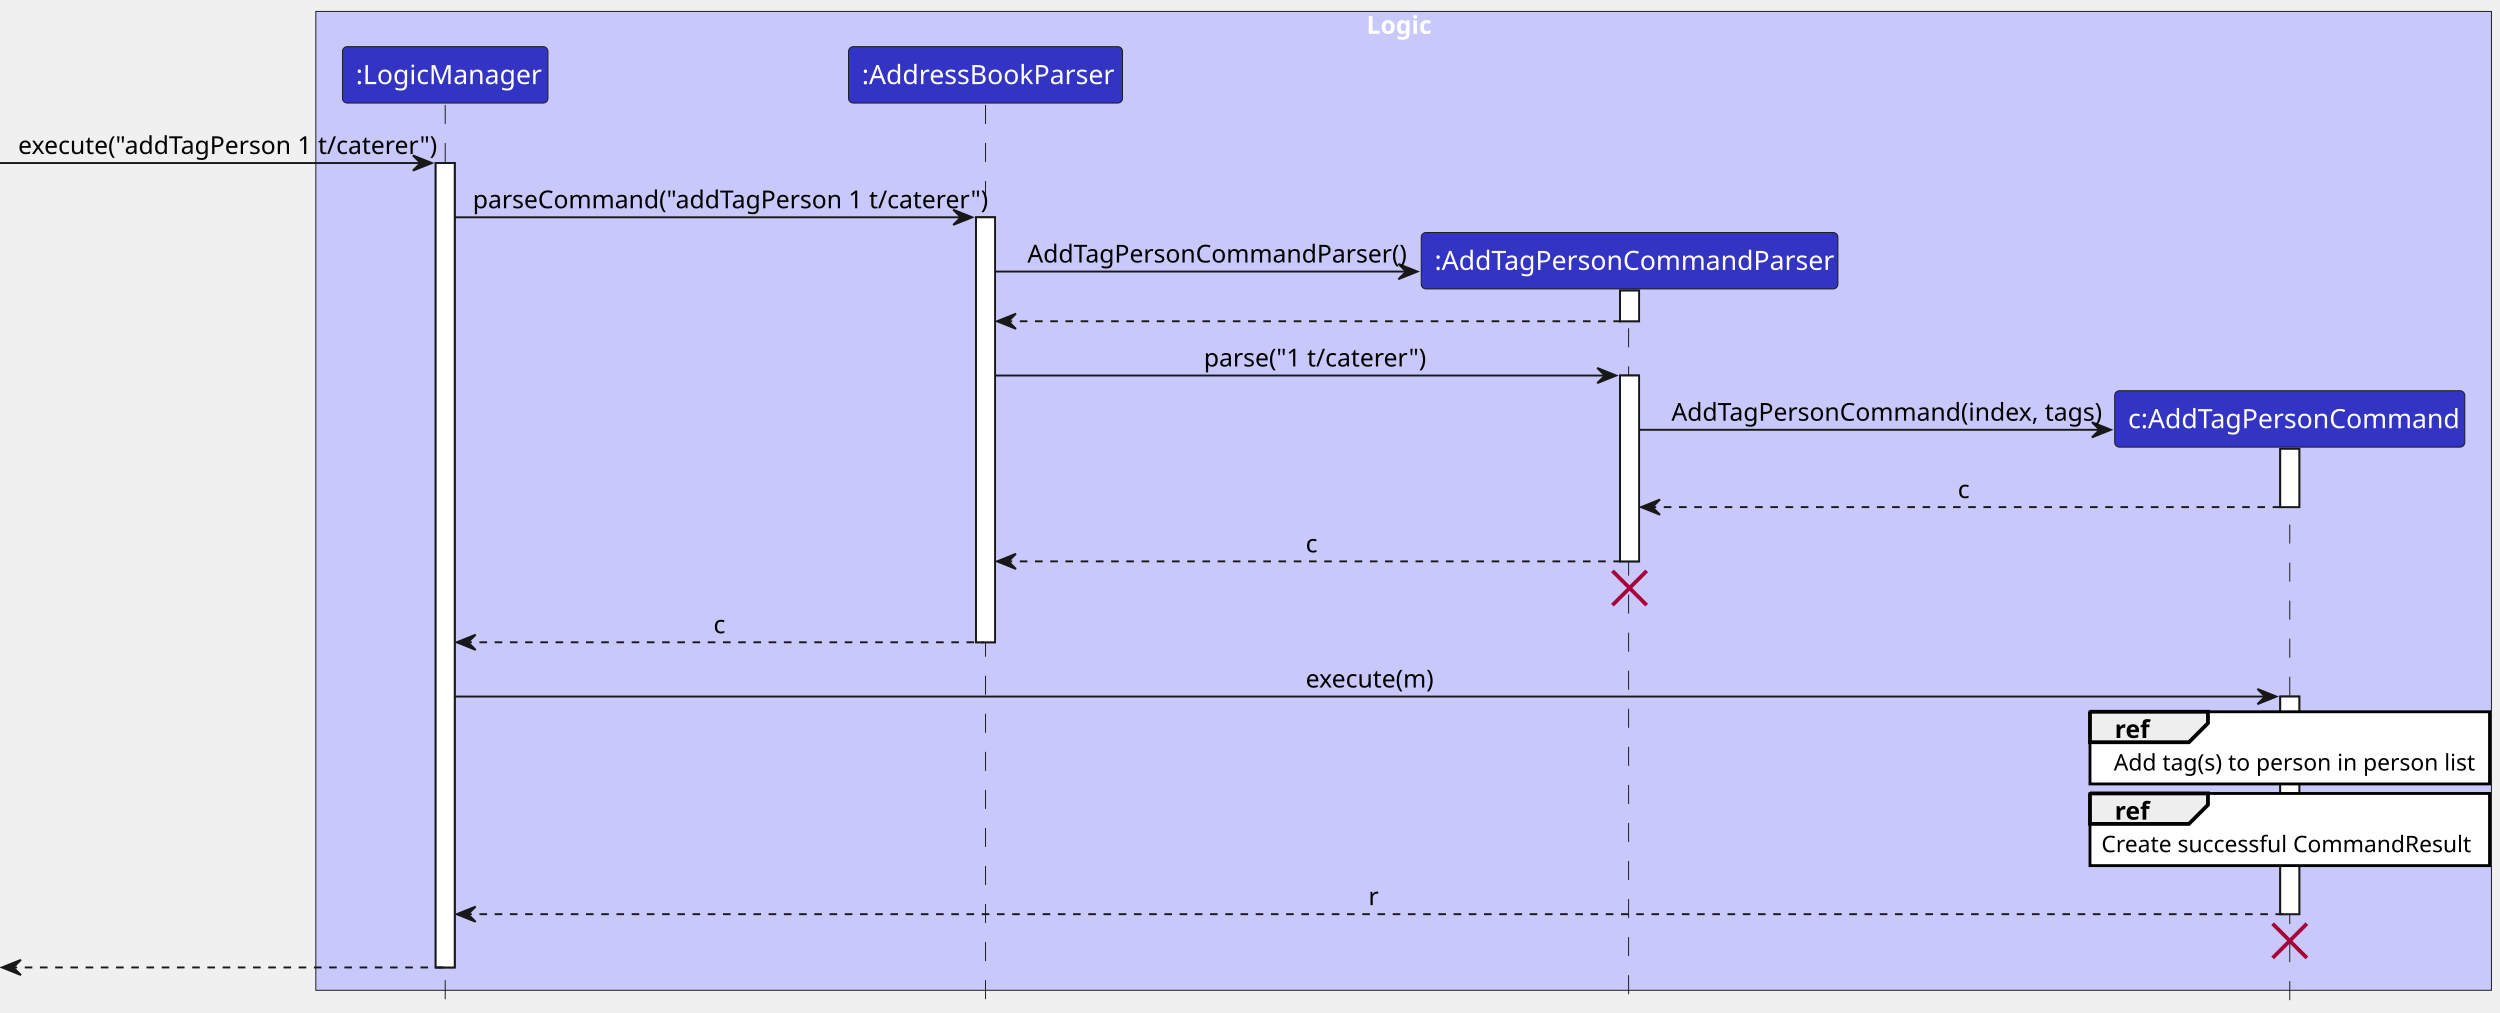
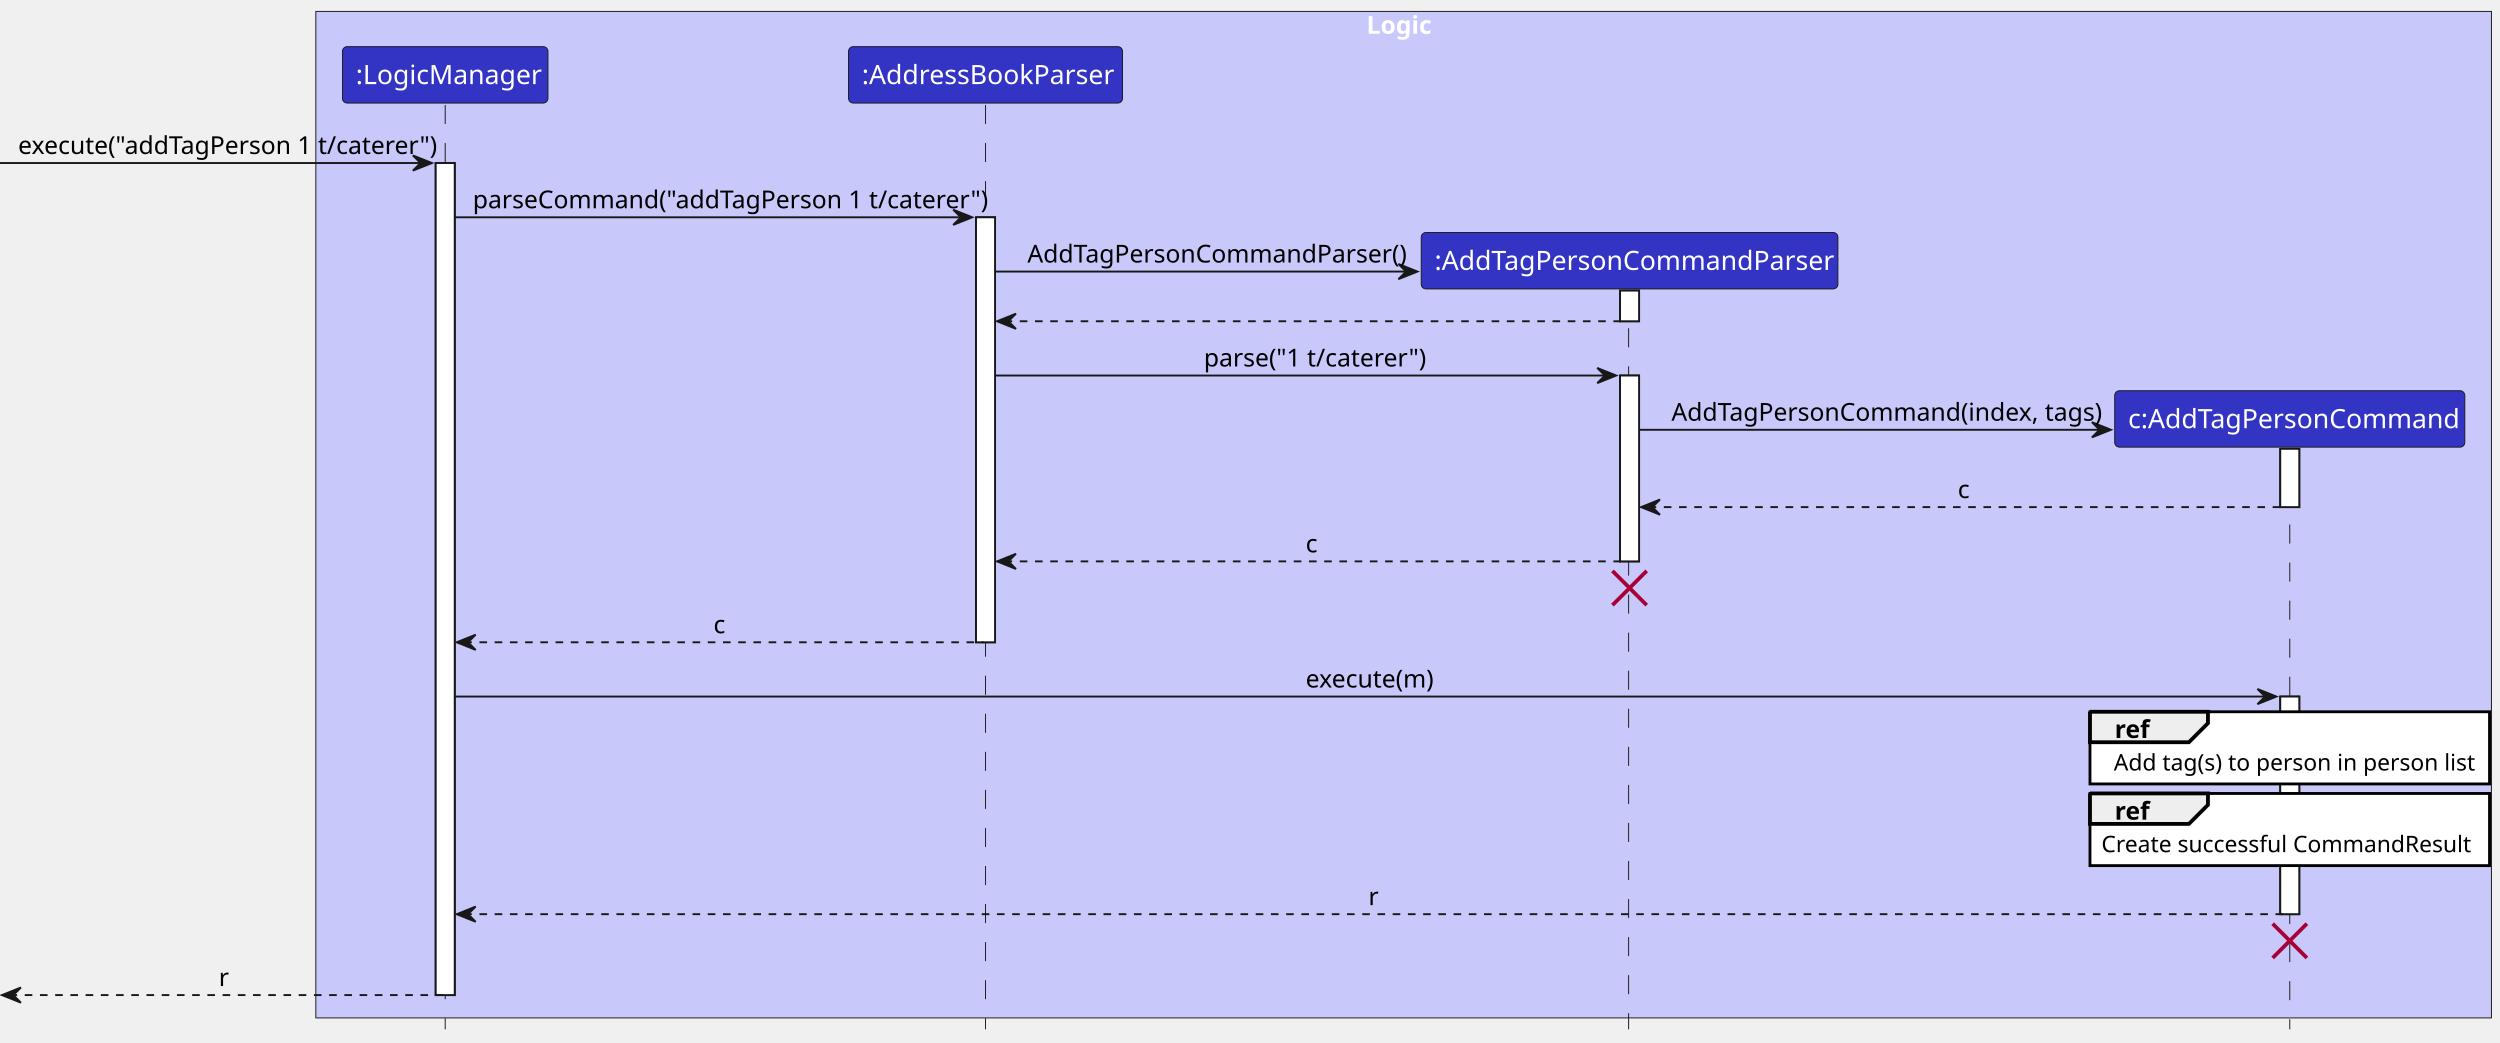
- <svg xmlns="http://www.w3.org/2000/svg" contentStyleType="text/css" height="266.5px" preserveAspectRatio="none" style="width:657px;height:266px;background:#FFFFFF;" version="1.1" viewBox="0 0 657 266" width="657.5px" zoomAndPan="magnify">
+ <svg xmlns="http://www.w3.org/2000/svg" contentStyleType="text/css" height="274px" preserveAspectRatio="none" style="width:657px;height:274px;background:#FFFFFF;" version="1.1" viewBox="0 0 657 274" width="657.5px" zoomAndPan="magnify">
  <defs />
  <g>
-     <rect fill="#C8C8FA" height="257.246" style="stroke:#181818;stroke-width:0.25;" width="571.75" x="83" y="3" />
+     <rect fill="#C8C8FA" height="264.508" style="stroke:#181818;stroke-width:0.25;" width="571.75" x="83" y="3" />
    <text fill="#FFFFFF" font-family="sans-serif" font-size="6.5" font-weight="bold" lengthAdjust="spacing" textLength="17.5" x="359.125" y="8.884">Logic</text>
-     <rect fill="#FFFFFF" height="211.402" style="stroke:#181818;stroke-width:0.5;" width="5" x="114.5" y="42.844" />
+     <rect fill="#FFFFFF" height="218.664" style="stroke:#181818;stroke-width:0.5;" width="5" x="114.5" y="42.844" />
    <rect fill="#FFFFFF" height="111.688" style="stroke:#181818;stroke-width:0.5;" width="5" x="256.5" y="57.105" />
    <rect fill="#FFFFFF" height="8.059" style="stroke:#181818;stroke-width:0.5;" width="5" x="425.75" y="76.367" />
    <rect fill="#FFFFFF" height="48.844" style="stroke:#181818;stroke-width:0.5;" width="5" x="425.75" y="98.688" />
    <rect fill="#FFFFFF" height="15.32" style="stroke:#181818;stroke-width:0.5;" width="5" x="599.25" y="117.949" />
    <rect fill="#FFFFFF" height="57.191" style="stroke:#181818;stroke-width:0.5;" width="5" x="599.25" y="183.055" />
-     <line style="stroke:#181818;stroke-width:0.25;stroke-dasharray:5.0,5.0;" x1="117" x2="117" y1="27.582" y2="263.246" />
-     <line style="stroke:#181818;stroke-width:0.25;stroke-dasharray:5.0,5.0;" x1="259" x2="259" y1="27.582" y2="263.246" />
-     <line style="stroke:#181818;stroke-width:0.25;stroke-dasharray:5.0,5.0;" x1="428" x2="428" y1="76.266" y2="263.246" />
-     <line style="stroke:#181818;stroke-width:0.25;stroke-dasharray:5.0,5.0;" x1="601.75" x2="601.75" y1="117.848" y2="263.246" />
+     <line style="stroke:#181818;stroke-width:0.25;stroke-dasharray:5.0,5.0;" x1="117" x2="117" y1="27.582" y2="270.508" />
+     <line style="stroke:#181818;stroke-width:0.25;stroke-dasharray:5.0,5.0;" x1="259" x2="259" y1="27.582" y2="270.508" />
+     <line style="stroke:#181818;stroke-width:0.25;stroke-dasharray:5.0,5.0;" x1="428" x2="428" y1="76.266" y2="270.508" />
+     <line style="stroke:#181818;stroke-width:0.25;stroke-dasharray:5.0,5.0;" x1="601.75" x2="601.75" y1="117.848" y2="270.508" />
    <rect fill="#3333C4" height="14.82" rx="1.25" ry="1.25" style="stroke:#181818;stroke-width:0.25;" width="54" x="90" y="12.262" />
    <text fill="#FFFFFF" font-family="sans-serif" font-size="7" lengthAdjust="spacing" textLength="47" x="93.5" y="22.099">:LogicManager</text>
    <rect fill="#3333C4" height="14.82" rx="1.25" ry="1.25" style="stroke:#181818;stroke-width:0.25;" width="72" x="223" y="12.262" />
    <text fill="#FFFFFF" font-family="sans-serif" font-size="7" lengthAdjust="spacing" textLength="65" x="226.5" y="22.099">:AddressBookParser</text>
-     <rect fill="#FFFFFF" height="211.402" style="stroke:#181818;stroke-width:0.5;" width="5" x="114.5" y="42.844" />
+     <rect fill="#FFFFFF" height="218.664" style="stroke:#181818;stroke-width:0.5;" width="5" x="114.5" y="42.844" />
    <rect fill="#FFFFFF" height="111.688" style="stroke:#181818;stroke-width:0.5;" width="5" x="256.5" y="57.105" />
    <rect fill="#FFFFFF" height="8.059" style="stroke:#181818;stroke-width:0.5;" width="5" x="425.75" y="76.367" />
    <rect fill="#FFFFFF" height="48.844" style="stroke:#181818;stroke-width:0.5;" width="5" x="425.75" y="98.688" />
    <rect fill="#FFFFFF" height="15.32" style="stroke:#181818;stroke-width:0.5;" width="5" x="599.25" y="117.949" />
    <rect fill="#FFFFFF" height="57.191" style="stroke:#181818;stroke-width:0.5;" width="5" x="599.25" y="183.055" />
    <polygon fill="#181818" points="108.5,40.844,113.5,42.844,108.5,44.844,110.5,42.844" style="stroke:#181818;stroke-width:0.5;" />
    <line style="stroke:#181818;stroke-width:0.5;" x1="0" x2="111.5" y1="42.844" y2="42.844" />
    <text fill="#000000" font-family="sans-serif" font-size="6.5" lengthAdjust="spacing" textLength="105" x="4.75" y="40.466">execute("addTagPerson 1 t/caterer")</text>
    <polygon fill="#181818" points="250.5,55.105,255.5,57.105,250.5,59.105,252.5,57.105" style="stroke:#181818;stroke-width:0.5;" />
    <line style="stroke:#181818;stroke-width:0.5;" x1="119.5" x2="253.5" y1="57.105" y2="57.105" />
    <text fill="#000000" font-family="sans-serif" font-size="6.5" lengthAdjust="spacing" textLength="127.5" x="124.25" y="54.728">parseCommand("addTagPerson 1 t/caterer")</text>
    <polygon fill="#181818" points="367.5,69.367,372.5,71.367,367.5,73.367,369.5,71.367" style="stroke:#181818;stroke-width:0.5;" />
    <line style="stroke:#181818;stroke-width:0.5;" x1="261.5" x2="370.5" y1="71.367" y2="71.367" />
    <text fill="#000000" font-family="sans-serif" font-size="6.5" lengthAdjust="spacing" textLength="95" x="270" y="68.99">AddTagPersonCommandParser()</text>
    <rect fill="#3333C4" height="14.82" rx="1.25" ry="1.25" style="stroke:#181818;stroke-width:0.25;" width="109.5" x="373.5" y="61.105" />
    <text fill="#FFFFFF" font-family="sans-serif" font-size="7" lengthAdjust="spacing" textLength="102.5" x="377" y="70.942">:AddTagPersonCommandParser</text>
    <polygon fill="#181818" points="267,82.426,262,84.426,267,86.426,265,84.426" style="stroke:#181818;stroke-width:0.5;" />
    <line style="stroke:#181818;stroke-width:0.5;stroke-dasharray:2.0,2.0;" x1="264" x2="427.75" y1="84.426" y2="84.426" />
    <polygon fill="#181818" points="419.75,96.688,424.75,98.688,419.75,100.688,421.75,98.688" style="stroke:#181818;stroke-width:0.5;" />
    <line style="stroke:#181818;stroke-width:0.5;" x1="261.5" x2="422.75" y1="98.688" y2="98.688" />
    <text fill="#000000" font-family="sans-serif" font-size="6.5" lengthAdjust="spacing" textLength="54.5" x="316.375" y="96.31">parse("1 t/caterer")</text>
    <polygon fill="#181818" points="549.75,110.949,554.75,112.949,549.75,114.949,551.75,112.949" style="stroke:#181818;stroke-width:0.5;" />
    <line style="stroke:#181818;stroke-width:0.5;" x1="430.75" x2="552.75" y1="112.949" y2="112.949" />
    <text fill="#000000" font-family="sans-serif" font-size="6.5" lengthAdjust="spacing" textLength="108" x="439.25" y="110.572">AddTagPersonCommand(index, tags)</text>
    <rect fill="#3333C4" height="14.82" rx="1.25" ry="1.25" style="stroke:#181818;stroke-width:0.25;" width="92" x="555.75" y="102.688" />
    <text fill="#FFFFFF" font-family="sans-serif" font-size="7" lengthAdjust="spacing" textLength="85" x="559.25" y="112.524">c:AddTagPersonCommand</text>
    <polygon fill="#181818" points="436.25,131.269,431.25,133.269,436.25,135.269,434.25,133.269" style="stroke:#181818;stroke-width:0.5;" />
    <line style="stroke:#181818;stroke-width:0.5;stroke-dasharray:2.0,2.0;" x1="433.25" x2="601.25" y1="133.269" y2="133.269" />
    <text fill="#000000" font-family="sans-serif" font-size="6.5" lengthAdjust="spacing" textLength="3.5" x="514.5" y="130.892">c</text>
    <polygon fill="#181818" points="267,145.531,262,147.531,267,149.531,265,147.531" style="stroke:#181818;stroke-width:0.5;" />
    <line style="stroke:#181818;stroke-width:0.5;stroke-dasharray:2.0,2.0;" x1="264" x2="427.75" y1="147.531" y2="147.531" />
    <text fill="#000000" font-family="sans-serif" font-size="6.5" lengthAdjust="spacing" textLength="3.5" x="343.125" y="145.154">c</text>
    <line style="stroke:#A80036;stroke-width:1.0;" x1="423.75" x2="432.75" y1="150.031" y2="159.031" />
    <line style="stroke:#A80036;stroke-width:1.0;" x1="423.75" x2="432.75" y1="159.031" y2="150.031" />
    <polygon fill="#181818" points="125,166.793,120,168.793,125,170.793,123,168.793" style="stroke:#181818;stroke-width:0.5;" />
    <line style="stroke:#181818;stroke-width:0.5;stroke-dasharray:2.0,2.0;" x1="122" x2="258.5" y1="168.793" y2="168.793" />
    <text fill="#000000" font-family="sans-serif" font-size="6.5" lengthAdjust="spacing" textLength="3.5" x="187.5" y="166.416">c</text>
    <polygon fill="#181818" points="593.25,181.055,598.25,183.055,593.25,185.055,595.25,183.055" style="stroke:#181818;stroke-width:0.5;" />
    <line style="stroke:#181818;stroke-width:0.5;" x1="119.5" x2="596.25" y1="183.055" y2="183.055" />
    <text fill="#000000" font-family="sans-serif" font-size="6.5" lengthAdjust="spacing" textLength="32.5" x="343.125" y="180.677">execute(m)</text>
    <rect fill="#FFFFFF" height="18.965" style="stroke:#000000;stroke-width:0.75;" width="105" x="549.25" y="187.055" />
    <path d="M549.25,187.055 L580.25,187.055 L580.25,190.055 L575.25,195.055 L549.25,195.055 L549.25,187.055 " fill="#EEEEEE" style="stroke:#000000;stroke-width:1.0;" />
    <text fill="#000000" font-family="sans-serif" font-size="6.5" font-weight="bold" lengthAdjust="spacing" textLength="8.5" x="555.75" y="193.939">ref</text>
    <text fill="#000000" font-family="sans-serif" font-size="6" lengthAdjust="spacing" textLength="92.5" x="555.5" y="202.486">Add tag(s) to person in person list</text>
    <rect fill="#FFFFFF" height="18.965" style="stroke:#000000;stroke-width:0.75;" width="105" x="549.25" y="208.519" />
    <path d="M549.25,208.519 L580.25,208.519 L580.25,211.519 L575.25,216.519 L549.25,216.519 L549.25,208.519 " fill="#EEEEEE" style="stroke:#000000;stroke-width:1.0;" />
    <text fill="#000000" font-family="sans-serif" font-size="6.5" font-weight="bold" lengthAdjust="spacing" textLength="8.5" x="555.75" y="215.404">ref</text>
    <text fill="#000000" font-family="sans-serif" font-size="6" lengthAdjust="spacing" textLength="99" x="552.25" y="223.951">Create successful CommandResult</text>
    <polygon fill="#181818" points="125,238.246,120,240.246,125,242.246,123,240.246" style="stroke:#181818;stroke-width:0.5;" />
    <line style="stroke:#181818;stroke-width:0.5;stroke-dasharray:2.0,2.0;" x1="122" x2="601.25" y1="240.246" y2="240.246" />
    <text fill="#000000" font-family="sans-serif" font-size="6.5" lengthAdjust="spacing" textLength="2" x="359.625" y="237.869">r</text>
    <line style="stroke:#A80036;stroke-width:1.0;" x1="597.25" x2="606.25" y1="242.746" y2="251.746" />
    <line style="stroke:#A80036;stroke-width:1.0;" x1="597.25" x2="606.25" y1="251.746" y2="242.746" />
-     <polygon fill="#181818" points="5.5,252.246,0.5,254.246,5.5,256.246,3.5,254.246" style="stroke:#181818;stroke-width:0.5;" />
-     <line style="stroke:#181818;stroke-width:0.5;stroke-dasharray:2.0,2.0;" x1="2.5" x2="116.5" y1="254.246" y2="254.246" />
+     <polygon fill="#181818" points="5.5,259.508,0.5,261.508,5.5,263.508,3.5,261.508" style="stroke:#181818;stroke-width:0.5;" />
+     <line style="stroke:#181818;stroke-width:0.5;stroke-dasharray:2.0,2.0;" x1="2.5" x2="116.5" y1="261.508" y2="261.508" />
+     <text fill="#000000" font-family="sans-serif" font-size="6.5" lengthAdjust="spacing" textLength="2" x="57.5" y="259.13">r</text>
  </g>
</svg>
